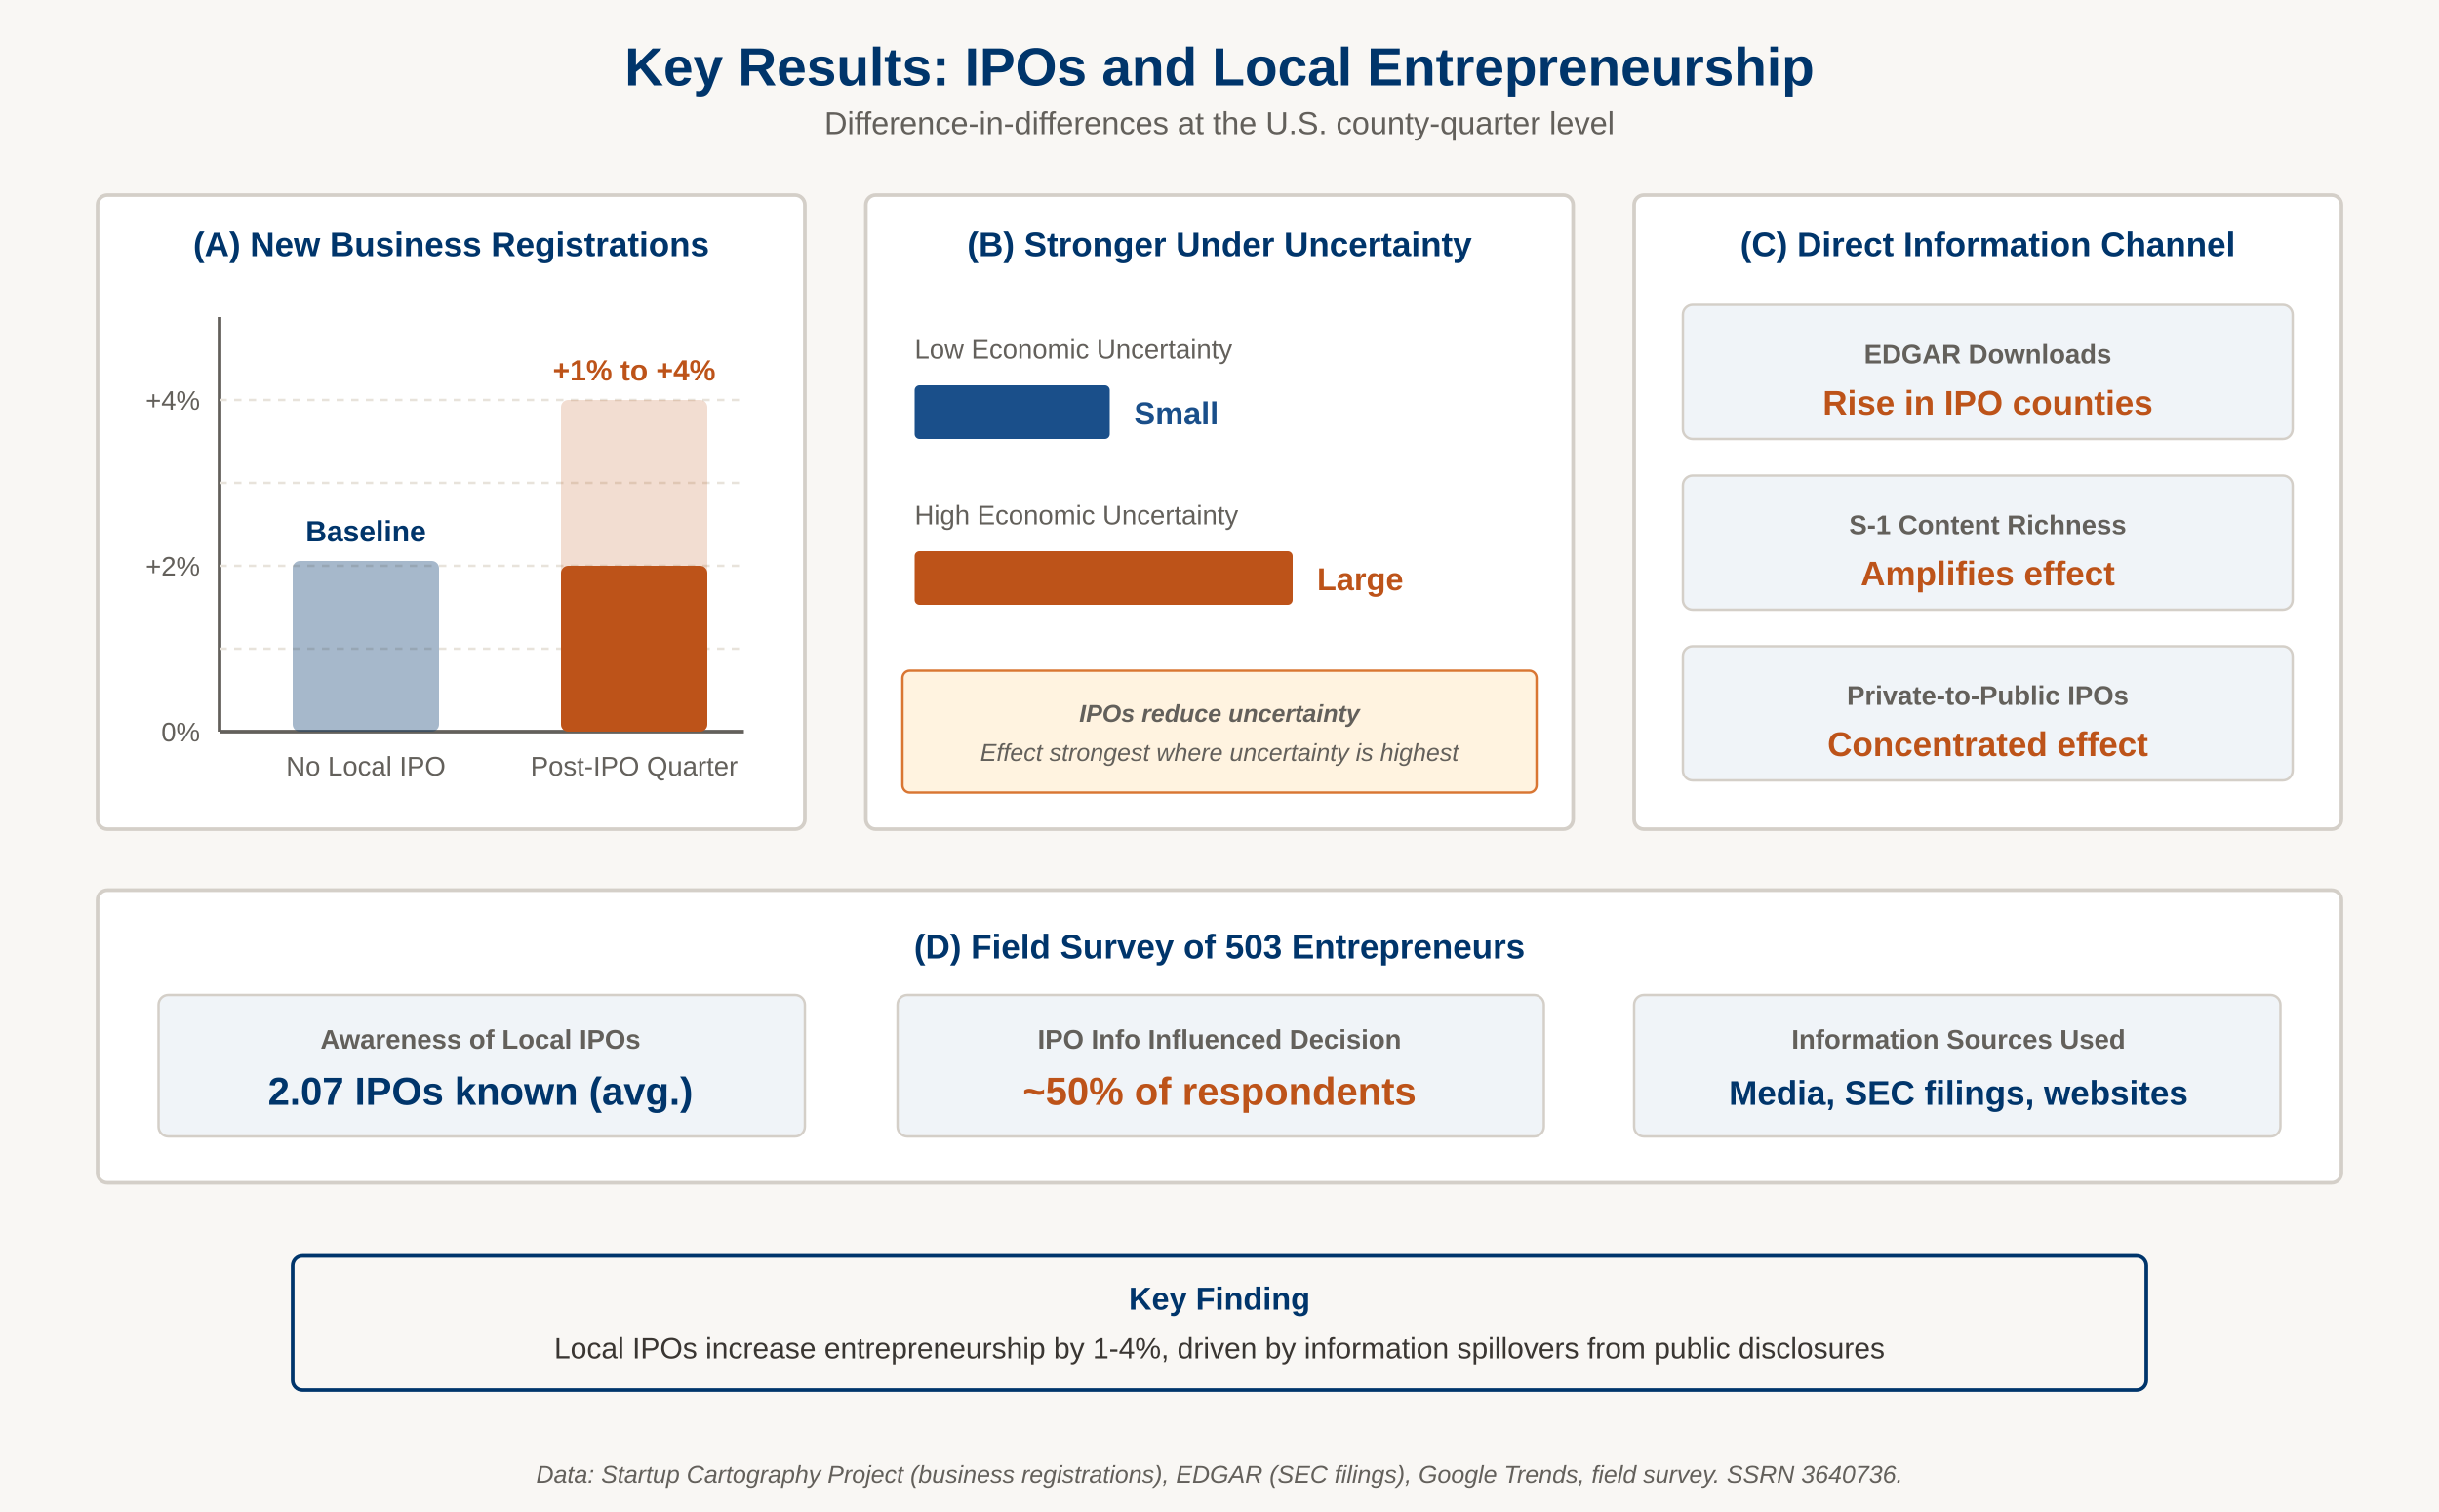
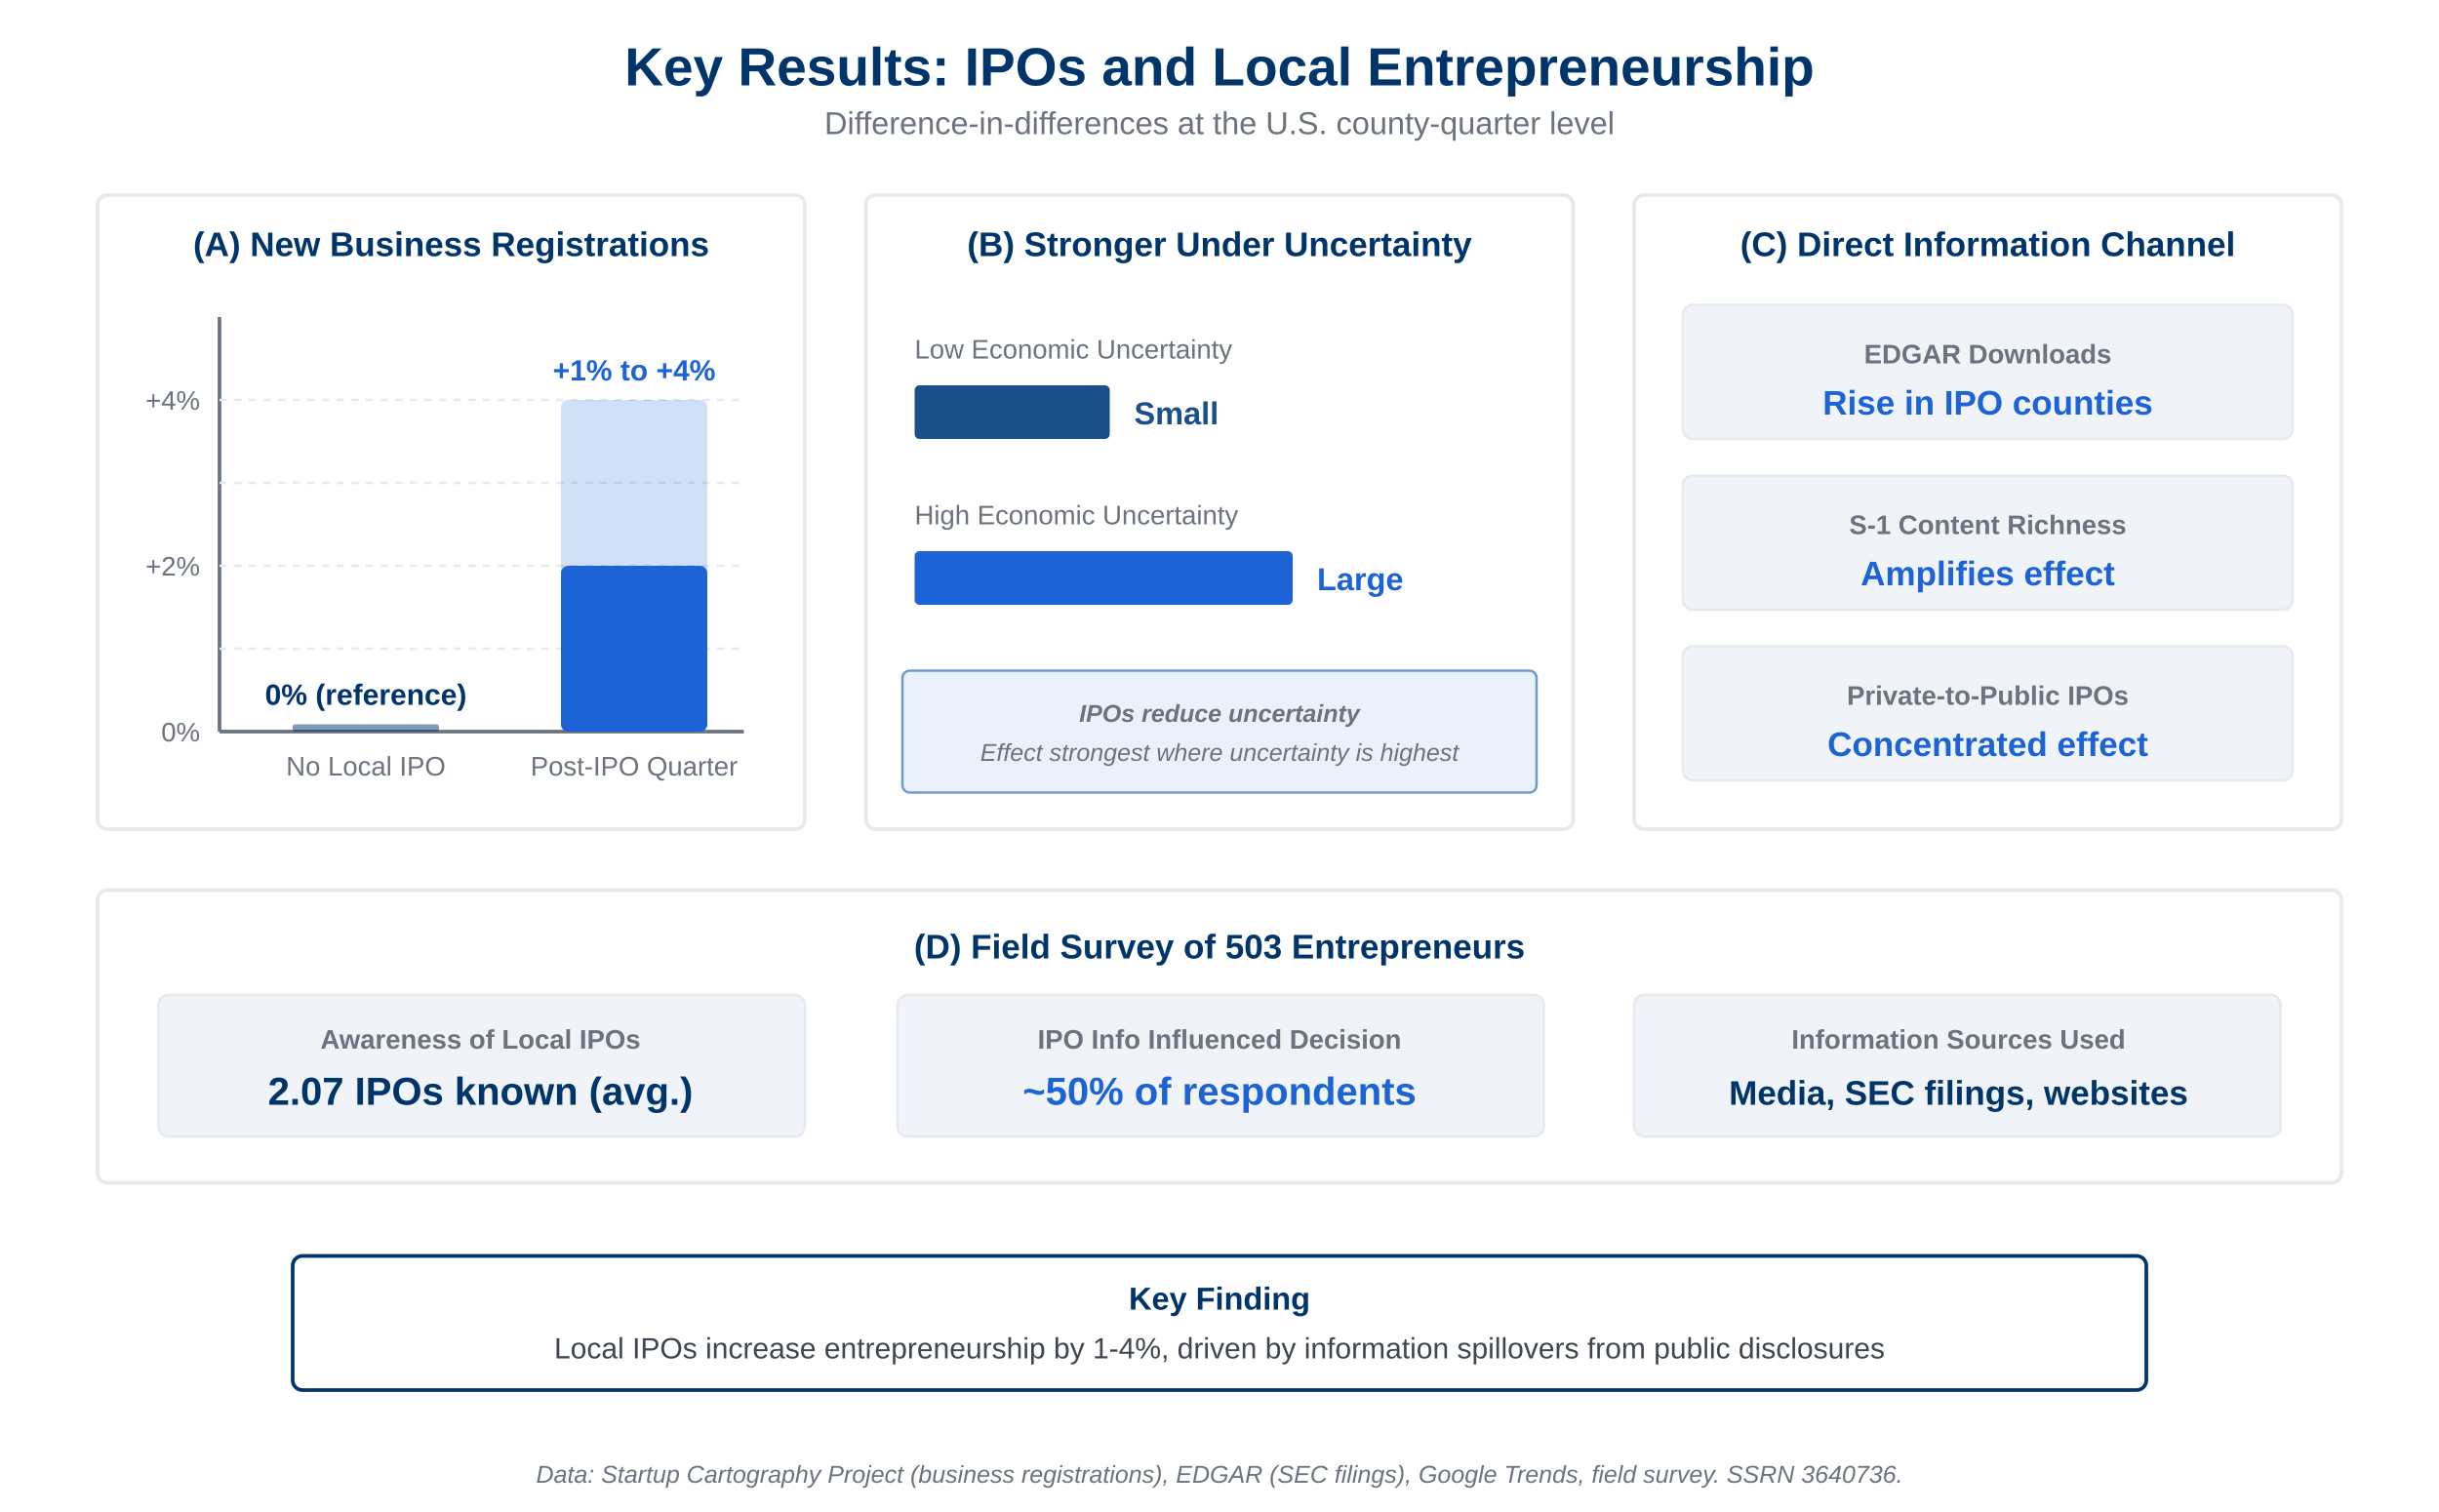
<svg xmlns="http://www.w3.org/2000/svg" viewBox="0 0 1000 620" width="1000" height="620">
  <defs>
    <style>
      .title { font-family: 'Helvetica Neue', Arial, sans-serif; font-size: 22px; font-weight: 700; fill: #00356b; }
-       .subtitle { font-family: 'Helvetica Neue', Arial, sans-serif; font-size: 13px; fill: #63605b; }
+       .subtitle { font-family: 'Helvetica Neue', Arial, sans-serif; font-size: 13px; fill: #6b7280; }
      .panel-title { font-family: 'Helvetica Neue', Arial, sans-serif; font-size: 14px; font-weight: 600; fill: #00356b; }
-       .axis-label { font-family: 'Helvetica Neue', Arial, sans-serif; font-size: 11px; fill: #63605b; }
+       .axis-label { font-family: 'Helvetica Neue', Arial, sans-serif; font-size: 11px; fill: #6b7280; }
      .data-label { font-family: 'Helvetica Neue', Arial, sans-serif; font-size: 13px; font-weight: 600; }
-       .note-text { font-family: 'Helvetica Neue', Arial, sans-serif; font-size: 10px; fill: #63605b; font-style: italic; }
+       .note-text { font-family: 'Helvetica Neue', Arial, sans-serif; font-size: 10px; fill: #6b7280; font-style: italic; }
      .bar-value { font-family: 'Helvetica Neue', Arial, sans-serif; font-size: 12px; font-weight: 600; }
-       .grid { stroke: #e8e3db; stroke-width: 1; }
+       .grid { stroke: #e7e9ec; stroke-width: 1; }
    </style>
  </defs>
-   <rect width="1000" height="620" fill="#f9f7f4" />
+   <rect width="1000" height="620" fill="#ffffff" />
  <text x="500" y="35" text-anchor="middle" class="title">Key Results: IPOs and Local Entrepreneurship</text>
  <text x="500" y="55" text-anchor="middle" class="subtitle">Difference-in-differences at the U.S. county-quarter level</text>
-   <rect x="40" y="80" width="290" height="260" fill="#ffffff" stroke="#d4cfc8" stroke-width="1.5" rx="4" />
+   <rect x="40" y="80" width="290" height="260" fill="#ffffff" stroke="#e7e9ec" stroke-width="1.5" rx="4" />
  <text x="185" y="105" text-anchor="middle" class="panel-title">(A) New Business Registrations</text>
-   <line x1="90" y1="130" x2="90" y2="300" stroke="#63605b" stroke-width="1.5" />
-   <line x1="90" y1="300" x2="305" y2="300" stroke="#63605b" stroke-width="1.5" />
+   <line x1="90" y1="130" x2="90" y2="300" stroke="#6b7280" stroke-width="1.5" />
+   <line x1="90" y1="300" x2="305" y2="300" stroke="#6b7280" stroke-width="1.5" />
  <line x1="90" y1="266" x2="305" y2="266" class="grid" stroke-dasharray="3,3" />
  <line x1="90" y1="232" x2="305" y2="232" class="grid" stroke-dasharray="3,3" />
  <line x1="90" y1="198" x2="305" y2="198" class="grid" stroke-dasharray="3,3" />
  <line x1="90" y1="164" x2="305" y2="164" class="grid" stroke-dasharray="3,3" />
  <text x="82" y="304" text-anchor="end" class="axis-label">0%</text>
  <text x="82" y="236" text-anchor="end" class="axis-label">+2%</text>
  <text x="82" y="168" text-anchor="end" class="axis-label">+4%</text>
-   <rect x="120" y="230" width="60" height="70" fill="#00356b" rx="3" opacity="0.35" />
-   <text x="150" y="222" text-anchor="middle" class="bar-value" fill="#00356b">Baseline</text>
-   <rect x="230" y="164" width="60" height="136" fill="#bd5319" rx="3" opacity="0.2" />
-   <rect x="230" y="232" width="60" height="68" fill="#bd5319" rx="3" />
-   <text x="260" y="156" text-anchor="middle" class="bar-value" fill="#bd5319">+1% to +4%</text>
+   <rect x="120" y="297" width="60" height="3" fill="#00356b" rx="1" opacity="0.5" />
+   <text x="150" y="289" text-anchor="middle" class="bar-value" fill="#00356b">0% (reference)</text>
+   <rect x="230" y="164" width="60" height="136" fill="#1d63d8" rx="3" opacity="0.2" />
+   <rect x="230" y="232" width="60" height="68" fill="#1d63d8" rx="3" />
+   <text x="260" y="156" text-anchor="middle" class="bar-value" fill="#1d63d8">+1% to +4%</text>
  <text x="150" y="318" text-anchor="middle" class="axis-label">No Local IPO</text>
  <text x="260" y="318" text-anchor="middle" class="axis-label">Post-IPO Quarter</text>
-   <rect x="355" y="80" width="290" height="260" fill="#ffffff" stroke="#d4cfc8" stroke-width="1.5" rx="4" />
+   <rect x="355" y="80" width="290" height="260" fill="#ffffff" stroke="#e7e9ec" stroke-width="1.5" rx="4" />
  <text x="500" y="105" text-anchor="middle" class="panel-title">(B) Stronger Under Uncertainty</text>
  <text x="375" y="147" class="axis-label" font-weight="500">Low Economic Uncertainty</text>
  <rect x="375" y="158" width="80" height="22" fill="#1a4f8a" rx="2" />
  <text x="465" y="174" class="data-label" fill="#1a4f8a">Small</text>
  <text x="375" y="215" class="axis-label" font-weight="500">High Economic Uncertainty</text>
-   <rect x="375" y="226" width="155" height="22" fill="#bd5319" rx="2" />
-   <text x="540" y="242" class="data-label" fill="#bd5319">Large</text>
-   <rect x="370" y="275" width="260" height="50" fill="#fff3e0" stroke="#d97633" stroke-width="1" rx="3" />
-   <text x="500" y="296" text-anchor="middle" class="note-text" fill="#92400e" font-style="normal" font-weight="600">IPOs reduce uncertainty</text>
-   <text x="500" y="312" text-anchor="middle" class="note-text" fill="#3a3632">Effect strongest where uncertainty is highest</text>
-   <rect x="670" y="80" width="290" height="260" fill="#ffffff" stroke="#d4cfc8" stroke-width="1.5" rx="4" />
+   <rect x="375" y="226" width="155" height="22" fill="#1d63d8" rx="2" />
+   <text x="540" y="242" class="data-label" fill="#1d63d8">Large</text>
+   <rect x="370" y="275" width="260" height="50" fill="#eaf1fb" stroke="#6f9bcc" stroke-width="1" rx="3" />
+   <text x="500" y="296" text-anchor="middle" class="note-text" fill="#1d63d8" font-style="normal" font-weight="600">IPOs reduce uncertainty</text>
+   <text x="500" y="312" text-anchor="middle" class="note-text" fill="#3f4650">Effect strongest where uncertainty is highest</text>
+   <rect x="670" y="80" width="290" height="260" fill="#ffffff" stroke="#e7e9ec" stroke-width="1.5" rx="4" />
  <text x="815" y="105" text-anchor="middle" class="panel-title">(C) Direct Information Channel</text>
-   <rect x="690" y="125" width="250" height="55" fill="#f0f4f8" stroke="#d4cfc8" stroke-width="1" rx="4" />
+   <rect x="690" y="125" width="250" height="55" fill="#f0f4f8" stroke="#e7e9ec" stroke-width="1" rx="4" />
  <text x="815" y="149" text-anchor="middle" class="axis-label" font-weight="600" fill="#00356b">EDGAR Downloads</text>
-   <text x="815" y="170" text-anchor="middle" font-family="'Helvetica Neue', Arial, sans-serif" font-size="14" font-weight="700" fill="#bd5319">Rise in IPO counties</text>
-   <rect x="690" y="195" width="250" height="55" fill="#f0f4f8" stroke="#d4cfc8" stroke-width="1" rx="4" />
+   <text x="815" y="170" text-anchor="middle" font-family="'Helvetica Neue', Arial, sans-serif" font-size="14" font-weight="700" fill="#1d63d8">Rise in IPO counties</text>
+   <rect x="690" y="195" width="250" height="55" fill="#f0f4f8" stroke="#e7e9ec" stroke-width="1" rx="4" />
  <text x="815" y="219" text-anchor="middle" class="axis-label" font-weight="600" fill="#00356b">S-1 Content Richness</text>
-   <text x="815" y="240" text-anchor="middle" font-family="'Helvetica Neue', Arial, sans-serif" font-size="14" font-weight="700" fill="#bd5319">Amplifies effect</text>
-   <rect x="690" y="265" width="250" height="55" fill="#f0f4f8" stroke="#d4cfc8" stroke-width="1" rx="4" />
+   <text x="815" y="240" text-anchor="middle" font-family="'Helvetica Neue', Arial, sans-serif" font-size="14" font-weight="700" fill="#1d63d8">Amplifies effect</text>
+   <rect x="690" y="265" width="250" height="55" fill="#f0f4f8" stroke="#e7e9ec" stroke-width="1" rx="4" />
  <text x="815" y="289" text-anchor="middle" class="axis-label" font-weight="600" fill="#00356b">Private-to-Public IPOs</text>
-   <text x="815" y="310" text-anchor="middle" font-family="'Helvetica Neue', Arial, sans-serif" font-size="14" font-weight="700" fill="#bd5319">Concentrated effect</text>
-   <rect x="40" y="365" width="920" height="120" fill="#ffffff" stroke="#d4cfc8" stroke-width="1.5" rx="4" />
+   <text x="815" y="310" text-anchor="middle" font-family="'Helvetica Neue', Arial, sans-serif" font-size="14" font-weight="700" fill="#1d63d8">Concentrated effect</text>
+   <rect x="40" y="365" width="920" height="120" fill="#ffffff" stroke="#e7e9ec" stroke-width="1.5" rx="4" />
  <text x="500" y="393" text-anchor="middle" class="panel-title">(D) Field Survey of 503 Entrepreneurs</text>
-   <rect x="65" y="408" width="265" height="58" fill="#f0f4f8" stroke="#d4cfc8" stroke-width="1" rx="4" />
+   <rect x="65" y="408" width="265" height="58" fill="#f0f4f8" stroke="#e7e9ec" stroke-width="1" rx="4" />
  <text x="197" y="430" text-anchor="middle" class="axis-label" font-weight="600" fill="#00356b">Awareness of Local IPOs</text>
  <text x="197" y="453" text-anchor="middle" font-family="'Helvetica Neue', Arial, sans-serif" font-size="16" font-weight="700" fill="#00356b">2.07 IPOs known (avg.)</text>
-   <rect x="368" y="408" width="265" height="58" fill="#f0f4f8" stroke="#d4cfc8" stroke-width="1" rx="4" />
+   <rect x="368" y="408" width="265" height="58" fill="#f0f4f8" stroke="#e7e9ec" stroke-width="1" rx="4" />
  <text x="500" y="430" text-anchor="middle" class="axis-label" font-weight="600" fill="#00356b">IPO Info Influenced Decision</text>
-   <text x="500" y="453" text-anchor="middle" font-family="'Helvetica Neue', Arial, sans-serif" font-size="16" font-weight="700" fill="#bd5319">~50% of respondents</text>
-   <rect x="670" y="408" width="265" height="58" fill="#f0f4f8" stroke="#d4cfc8" stroke-width="1" rx="4" />
+   <text x="500" y="453" text-anchor="middle" font-family="'Helvetica Neue', Arial, sans-serif" font-size="16" font-weight="700" fill="#1d63d8">~50% of respondents</text>
+   <rect x="670" y="408" width="265" height="58" fill="#f0f4f8" stroke="#e7e9ec" stroke-width="1" rx="4" />
  <text x="803" y="430" text-anchor="middle" class="axis-label" font-weight="600" fill="#00356b">Information Sources Used</text>
  <text x="803" y="453" text-anchor="middle" font-family="'Helvetica Neue', Arial, sans-serif" font-size="14" font-weight="700" fill="#00356b">Media, SEC filings, websites</text>
-   <rect x="120" y="515" width="760" height="55" fill="#f9f7f4" stroke="#00356b" stroke-width="1.5" rx="4" />
+   <rect x="120" y="515" width="760" height="55" fill="#ffffff" stroke="#00356b" stroke-width="1.5" rx="4" />
  <text x="500" y="537" text-anchor="middle" font-family="'Helvetica Neue', Arial, sans-serif" font-size="13" font-weight="600" fill="#00356b">Key Finding</text>
-   <text x="500" y="557" text-anchor="middle" font-family="'Helvetica Neue', Arial, sans-serif" font-size="12" fill="#3a3632">Local IPOs increase entrepreneurship by 1-4%, driven by information spillovers from public disclosures</text>
+   <text x="500" y="557" text-anchor="middle" font-family="'Helvetica Neue', Arial, sans-serif" font-size="12" fill="#3f4650">Local IPOs increase entrepreneurship by 1-4%, driven by information spillovers from public disclosures</text>
  <text x="500" y="608" text-anchor="middle" class="note-text">Data: Startup Cartography Project (business registrations), EDGAR (SEC filings), Google Trends, field survey. SSRN 3640736.</text>
</svg>
